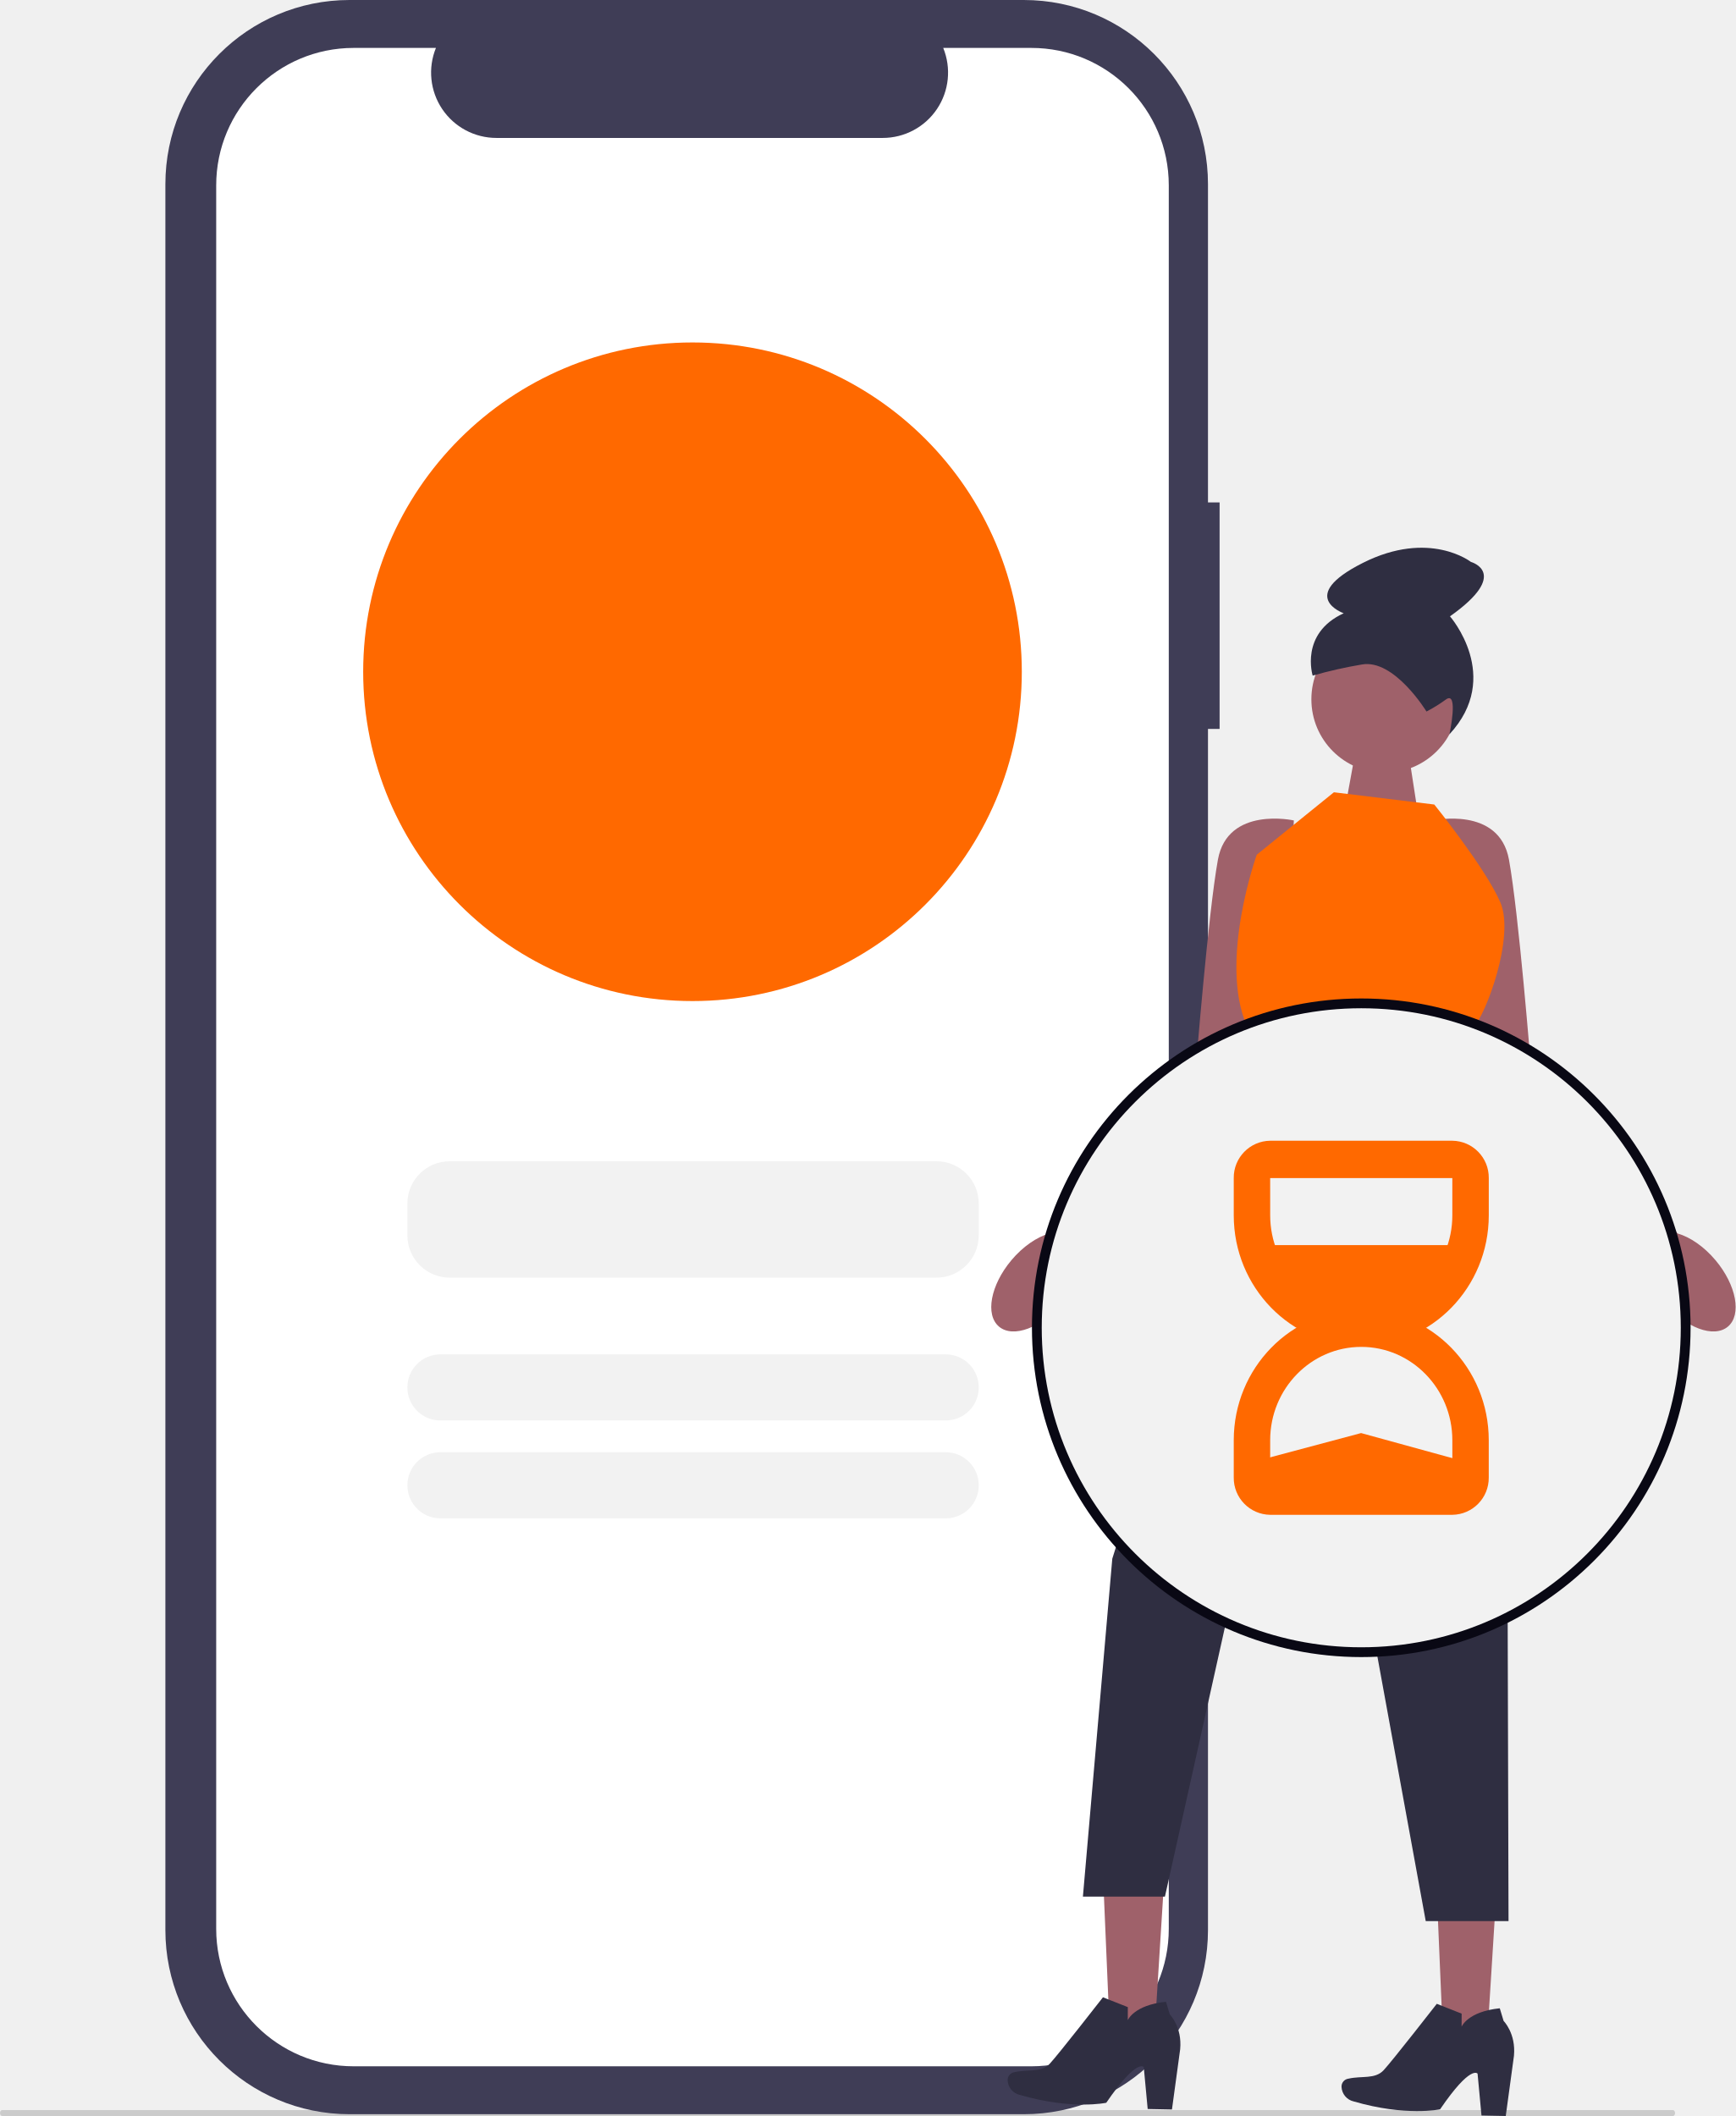
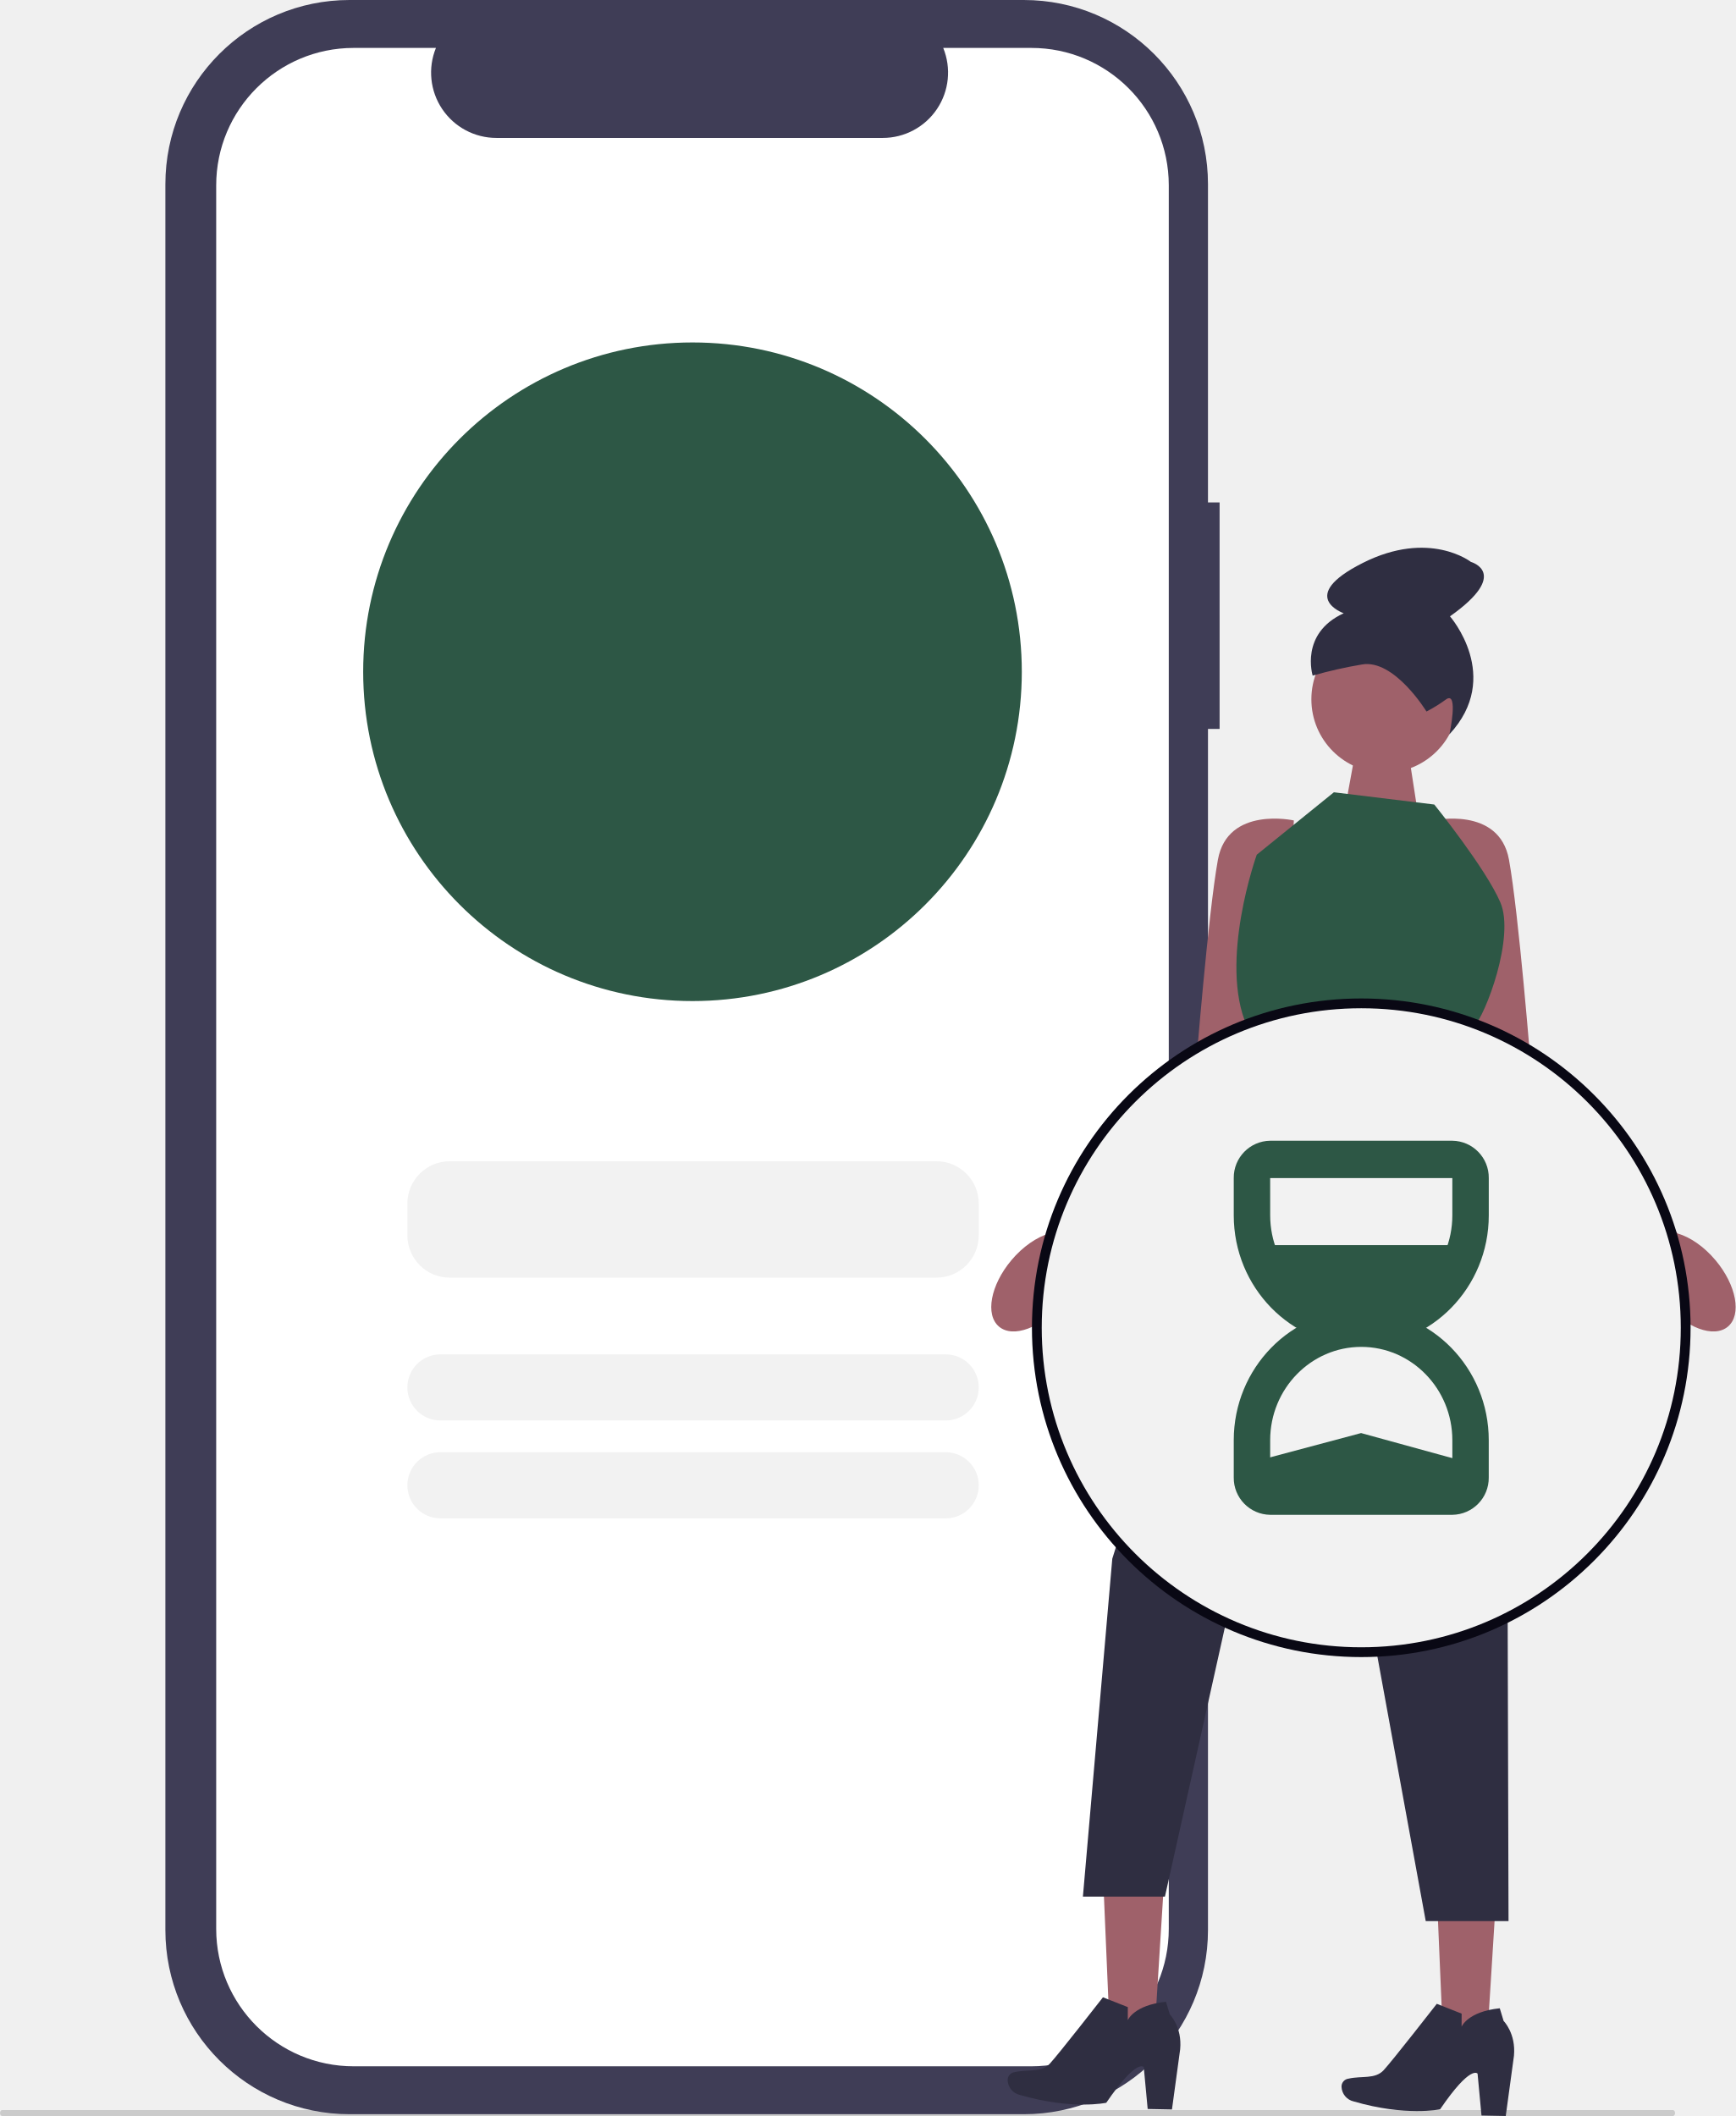
<svg xmlns="http://www.w3.org/2000/svg" width="656.131" height="799.931" viewBox="0 0 656.131 799.931" role="img" artist="Katerina Limpitsouni" source="https://undraw.co/">
  <g transform="translate(-232 -92)">
    <path d="M632.432,712.957H.786c-.434,0-.786-.5-.786-1.122s.352-1.122.786-1.122H632.432c.434,0,.786.5.786,1.122S632.866,712.957,632.432,712.957Z" transform="translate(232 178.973)" fill="#cbcbcb" />
    <path d="M484.219,189.932h-4.392V69.629A69.628,69.628,0,0,0,410.2,0H155.319A69.629,69.629,0,0,0,85.691,69.628v660a69.629,69.629,0,0,0,69.628,69.629H410.2a69.629,69.629,0,0,0,69.629-69.629h0V275.566h4.392Z" transform="translate(208.828 92)" fill="#3f3d56" />
    <path d="M462.914,68.142V727.167a51.953,51.953,0,0,1-51.907,52h-256.2a51.963,51.963,0,0,1-52-51.926V68.142a51.963,51.963,0,0,1,51.926-52h31.141a24.7,24.7,0,0,0,22.874,34.03H354.773a24.7,24.7,0,0,0,22.874-34.03h33.267a51.953,51.953,0,0,1,52,51.906v.093Z" transform="translate(210.922 93.975)" fill="#fff" />
    <g transform="translate(-364 -55.434)">
      <path d="M587.47,295.943c-4.381-5.219-9.629-8.765-14.341-10.13l-55.418-62.647s-4.628-58.316-8.331-78.681-28.7-14.811-28.7-14.811l2.777,58.316L499.2,250.936l64.848,55.055a37.8,37.8,0,0,0,4.184,6.106c7.889,9.4,18.592,13.4,23.905,8.937s3.225-15.695-4.665-25.091Z" transform="translate(657.058 327.918)" fill="#9f616a" />
      <path d="M413.325,295.943c4.381-5.219,9.629-8.765,14.34-10.13l55.418-62.647s4.628-58.316,8.331-78.681,28.7-14.811,28.7-14.811l-2.777,58.316L501.6,250.936l-64.848,55.055a37.787,37.787,0,0,1-4.183,6.106c-7.889,9.4-18.592,13.4-23.905,8.937s-3.225-15.695,4.665-25.091Z" transform="translate(565 327.918)" fill="#9f616a" />
      <path d="M463.859,140.048l4.517-24.714,17.6-1.2,5.265,34.067Z" transform="translate(641.223 309.677)" fill="#9f616a" />
      <g transform="translate(976.924 853.263)">
        <path d="M448.085,308.22l-23.456-1.34,3.077,71.987,15.894.909Z" transform="translate(-388.704 -306.88)" fill="#9f616a" />
        <path d="M447.109,328.974l9.4,3.715-.012,4.937s2.267-5.714,14.435-6.961l1.453,4.787s4.719,4.7,3.91,13.188l-3.1,22.743-9.177-.183-1.482-15.826s-2.528-3.591-14.172,13.473c0,0-12.827,2.8-32.691-2.971a5.914,5.914,0,0,1-4.591-5.5,3,3,0,0,1,2.633-3.107c5.072-1.162,10.024.311,13.3-3.2S447.109,328.974,447.109,328.974Z" transform="translate(-411.081 -279.748)" fill="#2f2e41" />
      </g>
      <g transform="translate(1103.143 853.263)">
        <path d="M504.587,308.22l-23.456-1.34,3.077,71.987,15.894.909Z" transform="translate(-445.537 -306.88)" fill="#9f616a" />
        <path d="M503.594,328.974l9.392,3.715-.012,4.937s2.266-5.714,14.428-6.961l1.452,4.787s4.717,4.7,3.908,13.188l-3.1,22.743-9.172-.183-1.481-15.826s-2.527-3.591-14.165,13.473c0,0-12.821,2.8-32.675-2.971a5.913,5.913,0,0,1-4.589-5.5,3,3,0,0,1,2.632-3.107c5.069-1.162,10.019.311,13.293-3.2S503.594,328.974,503.594,328.974Z" transform="translate(-467.583 -277.283)" fill="#2f2e41" />
      </g>
      <circle cx="27.77" cy="27.77" r="27.77" transform="translate(1091.741 384.026)" fill="#9f616a" />
      <path d="M503.665,152.37s-12.209-19.977-24.431-17.772a171.146,171.146,0,0,0-18.593,4.2s-4.977-15.928,11.732-23.57c0,0-18-6.312,7.2-19.018s40.884-.392,40.884-.392,15.217,4.2-7.91,20.575c0,0,20.016,22.8-.2,44.581,0,0,3.569-16.584-1.286-13.184a56.528,56.528,0,0,1-7.394,4.585Z" transform="translate(631.592 264.042)" fill="#2f2e41" />
-       <path d="M522.126,129.144l-37.952-4.628-29.158,23.6s-14.5,40.405-3.7,64.8c.259.584.463,41.192.463,41.192H532.41s-.078-27.64,3-37.65a7.756,7.756,0,0,1,1.523-3.079c4.628-4.628,15.736-34.249,10.182-47.208S522.126,129.144,522.126,129.144Z" transform="translate(616.08 322.432)" fill="#ff6900" />
+       <path d="M522.126,129.144l-37.952-4.628-29.158,23.6s-14.5,40.405-3.7,64.8c.259.584.463,41.192.463,41.192H532.41s-.078-27.64,3-37.65a7.756,7.756,0,0,1,1.523-3.079c4.628-4.628,15.736-34.249,10.182-47.208S522.126,129.144,522.126,129.144Z" transform="translate(616.08 322.432)" fill="#2d5745" />
      <path d="M483.293,181.849l-50.911,161.99L421.274,471.58h31.01L478.665,353.1,515,284.51l35.871,196.327h31.3l-.754-265.664-17.088-33.324Z" transform="translate(584.101 392.839)" fill="#2f2e41" />
      <g transform="translate(986.109 524.894)">
        <circle cx="124.491" cy="124.491" r="124.491" fill="#090814" />
        <circle cx="120.79" cy="120.79" r="120.79" transform="translate(3.7 3.7)" fill="#f2f2f2" />
        <g transform="translate(76.288 53.781)">
-           <path d="M87.635,88.595H18.773A13.959,13.959,0,0,1,5,74.487V60.379C5,33.151,26.624,11,53.2,11s48.2,22.151,48.2,49.379V74.487A13.959,13.959,0,0,1,87.635,88.595ZM53.2,25.108c-18.986,0-34.431,15.822-34.431,35.27V74.487H87.644l-.009-14.108C87.635,40.93,72.189,25.108,53.2,25.108Z" transform="translate(-5 52.824)" fill="#ff6900" />
-           <path d="M18.773,2H87.635a13.959,13.959,0,0,1,13.773,14.109V30.217c0,27.228-21.624,49.38-48.2,49.38S5,57.445,5,30.217V16.109A13.959,13.959,0,0,1,18.773,2ZM53.2,65.488c18.986,0,34.431-15.823,34.431-35.271V16.109H18.764l.009,14.108C18.773,49.666,34.218,65.488,53.2,65.488Z" transform="translate(-5 -2)" fill="#ff6900" />
-           <path d="M0,0H74.977L69.609,21.213,37.8,26.623,4.489,20.856Z" transform="translate(9.792 39.458)" fill="#ff6900" />
-           <path d="M0,22.787H74.977L73.321,8.378,38.341-1.237,2.311,8.378Z" transform="translate(9.792 111.752)" fill="#ff6900" />
+           <path d="M87.635,88.595H18.773A13.959,13.959,0,0,1,5,74.487V60.379C5,33.151,26.624,11,53.2,11s48.2,22.151,48.2,49.379V74.487A13.959,13.959,0,0,1,87.635,88.595ZM53.2,25.108c-18.986,0-34.431,15.822-34.431,35.27V74.487H87.644l-.009-14.108C87.635,40.93,72.189,25.108,53.2,25.108Z" transform="translate(-5 52.824)" fill="#2d5745" />
+           <path d="M18.773,2H87.635a13.959,13.959,0,0,1,13.773,14.109V30.217c0,27.228-21.624,49.38-48.2,49.38S5,57.445,5,30.217V16.109A13.959,13.959,0,0,1,18.773,2ZM53.2,65.488c18.986,0,34.431-15.823,34.431-35.271V16.109H18.764l.009,14.108C18.773,49.666,34.218,65.488,53.2,65.488Z" transform="translate(-5 -2)" fill="#2d5745" />
+           <path d="M0,0H74.977L69.609,21.213,37.8,26.623,4.489,20.856Z" transform="translate(9.792 39.458)" fill="#2d5745" />
+           <path d="M0,22.787H74.977L73.321,8.378,38.341-1.237,2.311,8.378Z" transform="translate(9.792 111.752)" fill="#2d5745" />
        </g>
      </g>
    </g>
-     <circle cx="124.491" cy="124.491" r="124.491" transform="translate(369.293 221.46)" fill="#ff6900" />
+     <circle cx="124.491" cy="124.491" r="124.491" transform="translate(369.293 221.46)" fill="#2d5745" />
    <rect width="216" height="44" rx="16" transform="translate(386 531)" fill="#f2f2f2" />
    <rect width="216" height="25" rx="12.5" transform="translate(386 604)" fill="#f2f2f2" />
    <rect width="216" height="25" rx="12.5" transform="translate(386 641)" fill="#f2f2f2" />
  </g>
</svg>
